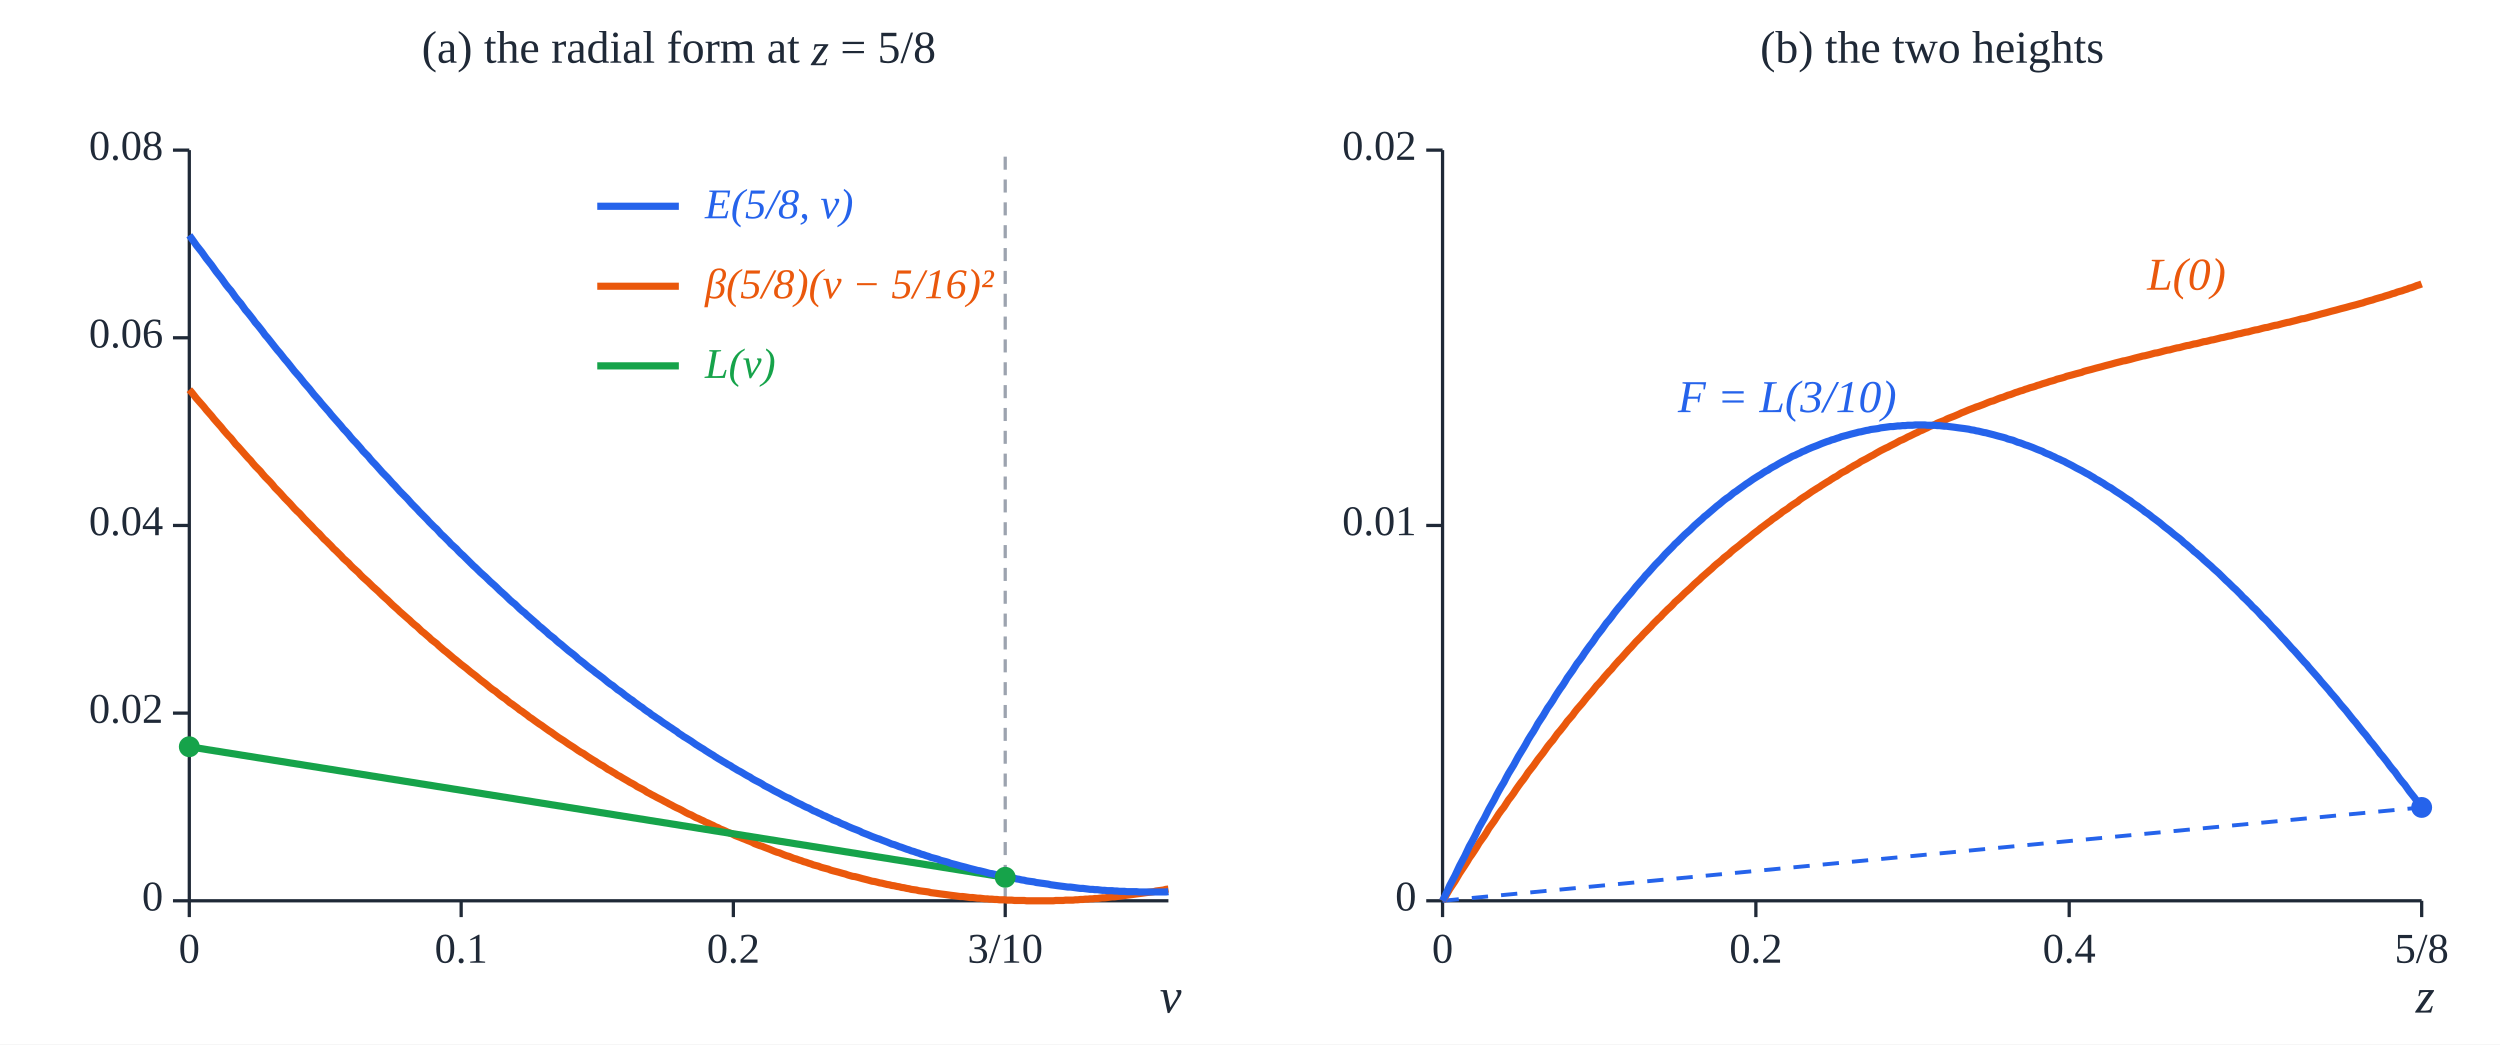
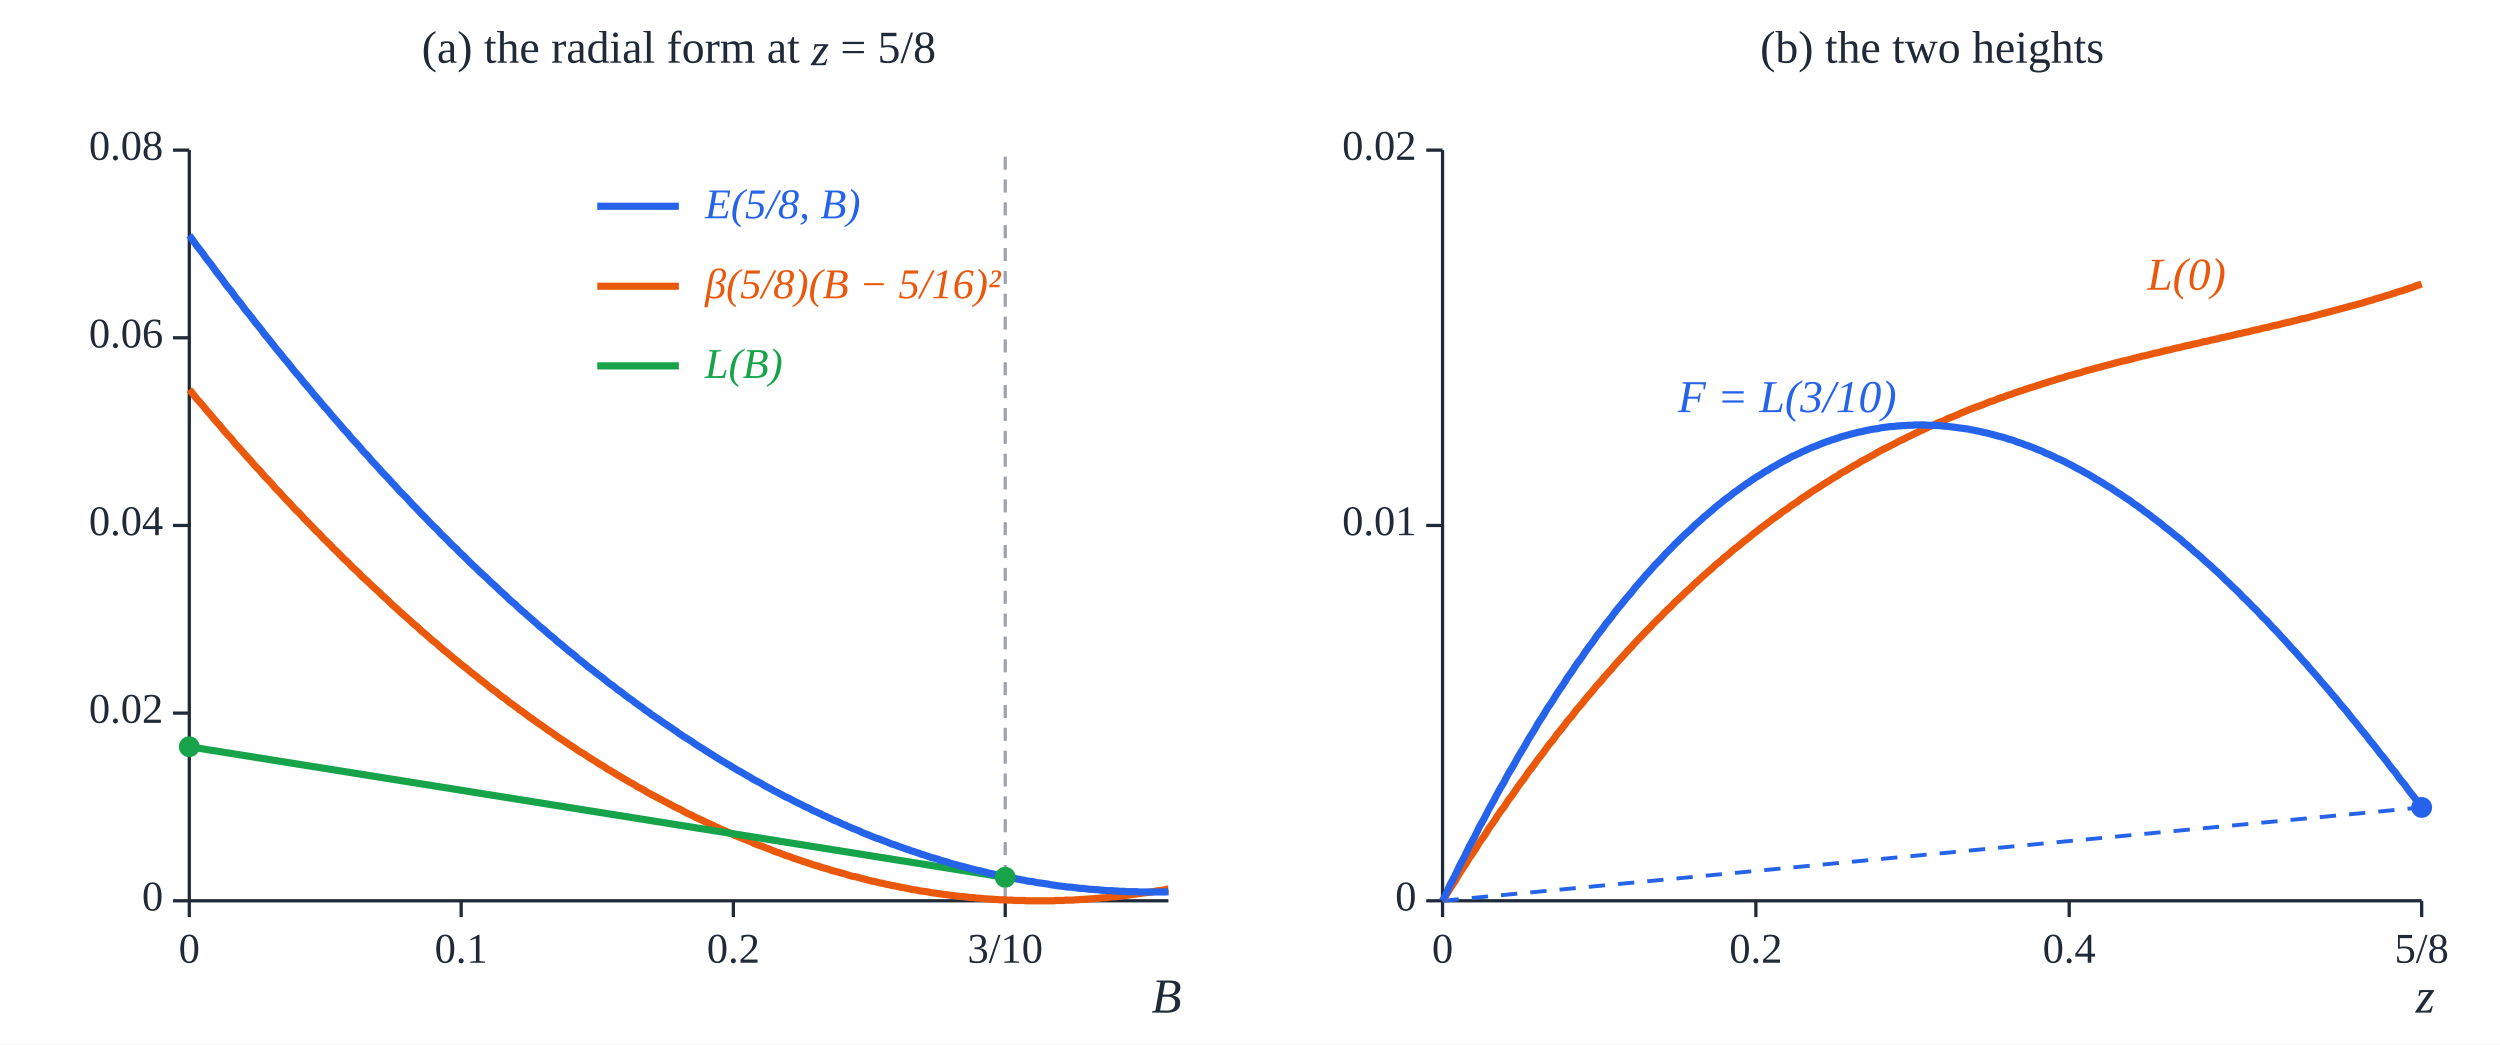
- <svg xmlns="http://www.w3.org/2000/svg" width="766" height="320" viewBox="0 0 766 320" role="img" aria-label="The radial form at z = 5/8 as a square plus an affine function of v that is positive at v = 0 and v = 3/10; the two heights on [0, 5/8], the one at v = 3/10 concave and above its chord">
+ <svg xmlns="http://www.w3.org/2000/svg" width="766" height="320" viewBox="0 0 766 320" role="img" aria-label="The radial form at z = 5/8 as a square plus an affine function of B that is positive at B = 0 and B = 3/10; the two heights on [0, 5/8], the one at B = 3/10 concave and above its chord">
  <defs>
    <marker id="arrow" viewBox="0 0 10 10" refX="9" refY="5" markerUnits="userSpaceOnUse" markerWidth="11" markerHeight="11" orient="auto-start-reverse">
      <path d="M 0 0 L 10 5 L 0 10 z" fill="#1f2937" />
    </marker>
  </defs>
  <rect width="100%" height="100%" fill="#ffffff" />
  <line x1="58.0" y1="276.0" x2="358.0" y2="276.0" stroke="#1f2937" stroke-width="1" />
  <line x1="58.0" y1="276.0" x2="58.0" y2="46.0" stroke="#1f2937" stroke-width="1" />
  <line x1="58.0" y1="276.0" x2="58.0" y2="281.0" stroke="#1f2937" stroke-width="1" />
  <text x="58.0" y="292.0" font-size="13" font-family="Georgia, 'Times New Roman', serif" fill="#1f2937" text-anchor="middle" dominant-baseline="middle">0</text>
  <line x1="141.3" y1="276.0" x2="141.3" y2="281.0" stroke="#1f2937" stroke-width="1" />
  <text x="141.3" y="292.0" font-size="13" font-family="Georgia, 'Times New Roman', serif" fill="#1f2937" text-anchor="middle" dominant-baseline="middle">0.1</text>
  <line x1="224.7" y1="276.0" x2="224.7" y2="281.0" stroke="#1f2937" stroke-width="1" />
  <text x="224.7" y="292.0" font-size="13" font-family="Georgia, 'Times New Roman', serif" fill="#1f2937" text-anchor="middle" dominant-baseline="middle">0.2</text>
  <line x1="308.0" y1="276.0" x2="308.0" y2="281.0" stroke="#1f2937" stroke-width="1" />
  <text x="308.0" y="292.0" font-size="13" font-family="Georgia, 'Times New Roman', serif" fill="#1f2937" text-anchor="middle" dominant-baseline="middle">3/10</text>
  <line x1="58.0" y1="276.0" x2="53.0" y2="276.0" stroke="#1f2937" stroke-width="1" />
  <text x="50.0" y="276.0" font-size="13" font-family="Georgia, 'Times New Roman', serif" fill="#1f2937" text-anchor="end" dominant-baseline="middle">0</text>
  <line x1="58.0" y1="218.5" x2="53.0" y2="218.5" stroke="#1f2937" stroke-width="1" />
  <text x="50.0" y="218.5" font-size="13" font-family="Georgia, 'Times New Roman', serif" fill="#1f2937" text-anchor="end" dominant-baseline="middle">0.02</text>
  <line x1="58.0" y1="161.0" x2="53.0" y2="161.0" stroke="#1f2937" stroke-width="1" />
  <text x="50.0" y="161.0" font-size="13" font-family="Georgia, 'Times New Roman', serif" fill="#1f2937" text-anchor="end" dominant-baseline="middle">0.04</text>
  <line x1="58.0" y1="103.5" x2="53.0" y2="103.5" stroke="#1f2937" stroke-width="1" />
  <text x="50.0" y="103.5" font-size="13" font-family="Georgia, 'Times New Roman', serif" fill="#1f2937" text-anchor="end" dominant-baseline="middle">0.06</text>
  <line x1="58.0" y1="46.0" x2="53.0" y2="46.0" stroke="#1f2937" stroke-width="1" />
  <text x="50.0" y="46.0" font-size="13" font-family="Georgia, 'Times New Roman', serif" fill="#1f2937" text-anchor="end" dominant-baseline="middle">0.08</text>
-   <text x="362.0" y="306.0" font-size="15" font-family="Georgia, 'Times New Roman', serif" fill="#1f2937" text-anchor="end" dominant-baseline="middle" font-style="italic">v</text>
+   <text x="362.0" y="306.0" font-size="15" font-family="Georgia, 'Times New Roman', serif" fill="#1f2937" text-anchor="end" dominant-baseline="middle" font-style="italic">B</text>
  <line x1="308.0" y1="276.0" x2="308.0" y2="46.0" stroke="#9ca3af" stroke-width="1" stroke-dasharray="4 3" />
  <polyline points="58.0,119.4 58.8,120.3 59.5,121.2 60.2,122.1 61.0,123.0 61.8,123.9 62.5,124.7 63.2,125.6 64.0,126.5 64.8,127.4 65.5,128.3 66.2,129.1 67.0,130.0 67.8,130.9 68.5,131.8 69.2,132.6 70.0,133.5 70.8,134.3 71.5,135.2 72.2,136.1 73.0,136.9 73.8,137.8 74.5,138.6 75.2,139.4 76.0,140.3 76.8,141.1 77.5,142.0 78.2,142.8 79.0,143.6 79.8,144.4 80.5,145.3 81.2,146.1 82.0,146.9 82.8,147.7 83.5,148.5 84.2,149.4 85.0,150.2 85.8,151.0 86.5,151.8 87.2,152.6 88.0,153.4 88.8,154.2 89.5,155.0 90.2,155.8 91.0,156.6 91.8,157.3 92.5,158.1 93.2,158.9 94.0,159.7 94.8,160.5 95.5,161.2 96.2,162.0 97.0,162.8 97.8,163.5 98.5,164.3 99.2,165.1 100.0,165.8 100.8,166.6 101.5,167.3 102.2,168.1 103.0,168.8 103.8,169.6 104.5,170.3 105.2,171.1 106.0,171.8 106.8,172.5 107.5,173.3 108.2,174.0 109.0,174.7 109.8,175.4 110.5,176.2 111.2,176.9 112.0,177.6 112.8,178.3 113.5,179.0 114.2,179.7 115.0,180.4 115.8,181.1 116.5,181.8 117.2,182.5 118.0,183.2 118.8,183.9 119.5,184.6 120.2,185.3 121.0,186.0 121.8,186.7 122.5,187.4 123.2,188.0 124.0,188.7 124.8,189.4 125.5,190.0 126.2,190.7 127.0,191.4 127.8,192.0 128.5,192.7 129.2,193.4 130.0,194.0 130.8,194.7 131.5,195.3 132.2,196.0 133.0,196.6 133.8,197.2 134.5,197.9 135.2,198.5 136.0,199.2 136.8,199.8 137.5,200.4 138.2,201.0 139.0,201.7 139.8,202.3 140.5,202.9 141.2,203.5 142.0,204.1 142.8,204.7 143.5,205.3 144.2,205.9 145.0,206.5 145.8,207.1 146.5,207.7 147.2,208.3 148.0,208.9 148.8,209.5 149.5,210.1 150.2,210.7 151.0,211.3 151.8,211.8 152.5,212.4 153.2,213.0 154.0,213.6 154.8,214.1 155.5,214.7 156.2,215.3 157.0,215.8 157.8,216.4 158.5,216.9 159.2,217.5 160.0,218.0 160.8,218.6 161.5,219.1 162.2,219.7 163.0,220.2 163.8,220.8 164.5,221.3 165.2,221.8 166.0,222.3 166.8,222.9 167.5,223.4 168.2,223.9 169.0,224.4 169.8,225.0 170.5,225.5 171.2,226.0 172.0,226.5 172.8,227.0 173.5,227.5 174.2,228.0 175.0,228.5 175.8,229.0 176.5,229.5 177.2,230.0 178.0,230.5 178.8,230.9 179.5,231.4 180.2,231.9 181.0,232.4 181.8,232.9 182.5,233.3 183.2,233.8 184.0,234.3 184.8,234.7 185.5,235.2 186.2,235.7 187.0,236.1 187.8,236.6 188.5,237.0 189.2,237.5 190.0,237.9 190.8,238.4 191.5,238.8 192.2,239.2 193.0,239.7 193.8,240.1 194.5,240.5 195.2,241.0 196.0,241.4 196.8,241.8 197.5,242.2 198.2,242.7 199.0,243.1 199.7,243.5 200.5,243.9 201.2,244.3 202.0,244.7 202.8,245.1 203.5,245.5 204.3,245.9 205.0,246.3 205.8,246.7 206.5,247.1 207.3,247.5 208.0,247.8 208.8,248.2 209.5,248.6 210.2,249.0 211.0,249.4 211.8,249.7 212.5,250.1 213.2,250.5 214.0,250.8 214.8,251.2 215.5,251.5 216.2,251.9 217.0,252.2 217.8,252.6 218.5,252.9 219.2,253.3 220.0,253.6 220.7,254.0 221.5,254.3 222.2,254.6 223.0,255.0 223.8,255.3 224.5,255.6 225.2,256.0 226.0,256.3 226.8,256.6 227.5,256.9 228.3,257.2 229.0,257.5 229.8,257.8 230.5,258.1 231.2,258.5 232.0,258.8 232.8,259.1 233.5,259.3 234.2,259.6 235.0,259.9 235.8,260.2 236.5,260.5 237.2,260.8 238.0,261.1 238.8,261.3 239.5,261.6 240.2,261.9 241.0,262.2 241.8,262.4 242.5,262.7 243.2,263.0 244.0,263.2 244.8,263.5 245.5,263.7 246.2,264.0 247.0,264.2 247.8,264.5 248.5,264.7 249.2,265.0 250.0,265.2 250.8,265.4 251.5,265.7 252.2,265.9 253.0,266.1 253.8,266.3 254.5,266.6 255.2,266.8 256.0,267.0 256.8,267.2 257.5,267.4 258.2,267.6 259.0,267.8 259.8,268.1 260.5,268.3 261.2,268.5 262.0,268.6 262.8,268.8 263.5,269.0 264.2,269.2 265.0,269.4 265.8,269.6 266.5,269.8 267.2,270.0 268.0,270.1 268.8,270.3 269.5,270.5 270.2,270.6 271.0,270.8 271.8,271.0 272.5,271.1 273.2,271.3 274.0,271.4 274.8,271.6 275.5,271.7 276.2,271.9 277.0,272.0 277.8,272.2 278.5,272.3 279.2,272.5 280.0,272.6 280.8,272.7 281.5,272.9 282.2,273.0 283.0,273.1 283.8,273.2 284.5,273.3 285.2,273.5 286.0,273.6 286.8,273.7 287.5,273.8 288.2,273.9 289.0,274.0 289.8,274.1 290.5,274.2 291.2,274.3 292.0,274.4 292.8,274.5 293.5,274.6 294.2,274.7 295.0,274.7 295.8,274.8 296.5,274.9 297.2,275.0 298.0,275.0 298.8,275.1 299.5,275.2 300.2,275.2 301.0,275.3 301.8,275.4 302.5,275.4 303.2,275.5 304.0,275.5 304.8,275.6 305.5,275.6 306.2,275.7 307.0,275.7 307.8,275.7 308.5,275.8 309.2,275.8 310.0,275.8 310.8,275.9 311.5,275.9 312.2,275.9 313.0,275.9 313.8,275.9 314.5,276.0 315.2,276.0 316.0,276.0 316.8,276.0 317.5,276.0 318.3,276.0 319.0,276.0 319.8,276.0 320.5,276.0 321.2,276.0 322.0,276.0 322.8,276.0 323.5,275.9 324.2,275.9 325.0,275.9 325.8,275.9 326.5,275.8 327.2,275.8 328.0,275.8 328.8,275.8 329.5,275.7 330.2,275.7 331.0,275.6 331.8,275.6 332.5,275.5 333.3,275.5 334.0,275.4 334.8,275.4 335.5,275.3 336.3,275.3 337.0,275.2 337.8,275.1 338.5,275.1 339.3,275.0 340.0,274.9 340.8,274.8 341.5,274.8 342.2,274.7 343.0,274.6 343.8,274.5 344.5,274.4 345.2,274.3 346.0,274.2 346.8,274.1 347.5,274.0 348.2,273.9 349.0,273.8 349.8,273.7 350.5,273.6 351.2,273.5 352.0,273.4 352.8,273.3 353.5,273.2 354.2,273.0 355.0,272.9 355.8,272.8 356.5,272.7 357.2,272.5 358.0,272.4" fill="none" stroke="#ea580c" stroke-width="2.2" stroke-linejoin="round" />
  <polyline points="58.0,228.8 58.6,228.9 59.2,229.0 59.9,229.1 60.5,229.2 61.1,229.3 61.8,229.4 62.4,229.5 63.0,229.6 63.6,229.7 64.2,229.8 64.9,229.9 65.5,230.0 66.1,230.1 66.8,230.2 67.4,230.3 68.0,230.4 68.6,230.5 69.2,230.6 69.9,230.7 70.5,230.8 71.1,230.9 71.8,231.0 72.4,231.1 73.0,231.2 73.6,231.3 74.2,231.4 74.9,231.5 75.5,231.6 76.1,231.7 76.8,231.8 77.4,231.9 78.0,232.0 78.6,232.1 79.2,232.2 79.9,232.3 80.5,232.4 81.1,232.5 81.8,232.6 82.4,232.7 83.0,232.8 83.6,232.9 84.2,233.0 84.9,233.1 85.5,233.2 86.1,233.3 86.8,233.4 87.4,233.5 88.0,233.6 88.6,233.7 89.2,233.8 89.9,233.9 90.5,234.0 91.1,234.1 91.8,234.2 92.4,234.3 93.0,234.4 93.6,234.5 94.2,234.6 94.9,234.7 95.5,234.8 96.1,234.9 96.8,235.0 97.4,235.1 98.0,235.2 98.6,235.3 99.2,235.4 99.9,235.5 100.5,235.6 101.1,235.7 101.8,235.8 102.4,235.9 103.0,236.0 103.6,236.1 104.2,236.2 104.9,236.3 105.5,236.4 106.1,236.5 106.8,236.6 107.4,236.7 108.0,236.8 108.6,236.9 109.2,237.0 109.9,237.1 110.5,237.2 111.1,237.3 111.8,237.4 112.4,237.5 113.0,237.6 113.6,237.7 114.2,237.8 114.9,237.9 115.5,238.0 116.1,238.1 116.8,238.2 117.4,238.3 118.0,238.4 118.6,238.5 119.2,238.6 119.9,238.7 120.5,238.8 121.1,238.9 121.8,239.0 122.4,239.1 123.0,239.2 123.6,239.3 124.2,239.4 124.9,239.5 125.5,239.6 126.1,239.7 126.8,239.8 127.4,239.9 128.0,240.0 128.6,240.1 129.2,240.2 129.9,240.3 130.5,240.4 131.1,240.5 131.8,240.6 132.4,240.7 133.0,240.8 133.6,240.9 134.2,241.0 134.9,241.1 135.5,241.2 136.1,241.3 136.8,241.4 137.4,241.5 138.0,241.6 138.6,241.7 139.2,241.8 139.9,241.9 140.5,242.0 141.1,242.1 141.8,242.2 142.4,242.3 143.0,242.4 143.6,242.5 144.2,242.6 144.9,242.7 145.5,242.8 146.1,242.9 146.8,243.0 147.4,243.1 148.0,243.2 148.6,243.3 149.2,243.4 149.9,243.5 150.5,243.6 151.1,243.7 151.8,243.8 152.4,243.9 153.0,244.0 153.6,244.1 154.2,244.2 154.9,244.3 155.5,244.4 156.1,244.5 156.8,244.6 157.4,244.7 158.0,244.8 158.6,244.9 159.2,245.0 159.9,245.1 160.5,245.2 161.1,245.3 161.8,245.4 162.4,245.5 163.0,245.6 163.6,245.7 164.2,245.8 164.9,245.9 165.5,246.0 166.1,246.1 166.8,246.2 167.4,246.3 168.0,246.4 168.6,246.5 169.2,246.6 169.9,246.7 170.5,246.8 171.1,246.9 171.8,247.0 172.4,247.1 173.0,247.2 173.6,247.3 174.2,247.4 174.9,247.5 175.5,247.6 176.1,247.7 176.8,247.8 177.4,247.9 178.0,248.0 178.6,248.1 179.2,248.2 179.9,248.3 180.5,248.4 181.1,248.5 181.8,248.6 182.4,248.7 183.0,248.8 183.6,248.9 184.2,249.0 184.9,249.1 185.5,249.2 186.1,249.3 186.8,249.4 187.4,249.5 188.0,249.6 188.6,249.7 189.2,249.8 189.9,249.9 190.5,250.0 191.1,250.1 191.8,250.2 192.4,250.3 193.0,250.4 193.6,250.5 194.2,250.6 194.9,250.7 195.5,250.8 196.1,250.9 196.8,251.0 197.4,251.1 198.0,251.2 198.6,251.3 199.2,251.4 199.9,251.5 200.5,251.6 201.1,251.7 201.8,251.8 202.4,251.9 203.0,252.0 203.6,252.1 204.3,252.2 204.9,252.3 205.5,252.4 206.1,252.5 206.8,252.6 207.4,252.7 208.0,252.8 208.6,252.9 209.2,253.0 209.9,253.1 210.5,253.2 211.1,253.3 211.8,253.4 212.4,253.5 213.0,253.6 213.6,253.7 214.2,253.8 214.9,253.9 215.5,254.0 216.1,254.1 216.8,254.2 217.4,254.3 218.0,254.4 218.6,254.5 219.2,254.6 219.9,254.7 220.5,254.8 221.1,254.9 221.8,255.0 222.4,255.1 223.0,255.2 223.6,255.3 224.2,255.4 224.9,255.5 225.5,255.6 226.1,255.7 226.8,255.8 227.4,255.9 228.0,256.0 228.6,256.1 229.3,256.2 229.9,256.3 230.5,256.4 231.1,256.5 231.8,256.6 232.4,256.7 233.0,256.8 233.6,256.9 234.2,257.0 234.9,257.1 235.5,257.2 236.1,257.3 236.8,257.4 237.4,257.5 238.0,257.6 238.6,257.7 239.2,257.8 239.9,257.9 240.5,258.0 241.1,258.1 241.8,258.2 242.4,258.3 243.0,258.4 243.6,258.5 244.2,258.6 244.9,258.7 245.5,258.8 246.1,258.9 246.8,259.0 247.4,259.1 248.0,259.2 248.6,259.3 249.2,259.4 249.9,259.5 250.5,259.6 251.1,259.7 251.8,259.8 252.4,259.9 253.0,260.0 253.6,260.1 254.3,260.2 254.9,260.3 255.5,260.4 256.1,260.5 256.8,260.6 257.4,260.7 258.0,260.8 258.6,260.9 259.2,261.0 259.9,261.1 260.5,261.2 261.1,261.3 261.8,261.4 262.4,261.5 263.0,261.6 263.6,261.7 264.2,261.8 264.9,261.9 265.5,262.0 266.1,262.1 266.8,262.2 267.4,262.3 268.0,262.4 268.6,262.5 269.2,262.6 269.9,262.7 270.5,262.8 271.1,262.9 271.8,263.0 272.4,263.1 273.0,263.2 273.6,263.3 274.2,263.4 274.9,263.5 275.5,263.6 276.1,263.7 276.8,263.8 277.4,263.9 278.0,264.0 278.6,264.1 279.2,264.2 279.9,264.3 280.5,264.4 281.1,264.5 281.8,264.6 282.4,264.7 283.0,264.8 283.6,264.9 284.2,265.0 284.9,265.1 285.5,265.2 286.1,265.3 286.8,265.4 287.4,265.5 288.0,265.6 288.6,265.7 289.2,265.8 289.9,265.9 290.5,266.0 291.1,266.1 291.8,266.2 292.4,266.3 293.0,266.4 293.6,266.5 294.2,266.6 294.9,266.7 295.5,266.8 296.1,266.9 296.8,267.0 297.4,267.1 298.0,267.2 298.6,267.3 299.2,267.4 299.9,267.5 300.5,267.6 301.1,267.7 301.8,267.8 302.4,267.9 303.0,268.0 303.6,268.1 304.2,268.2 304.9,268.3 305.5,268.4 306.1,268.5 306.8,268.6 307.4,268.7 308.0,268.8" fill="none" stroke="#16a34a" stroke-width="2.2" stroke-linejoin="round" />
  <polyline points="58.0,72.1 58.8,73.2 59.5,74.2 60.2,75.2 61.0,76.2 61.8,77.2 62.5,78.2 63.2,79.2 64.0,80.2 64.8,81.2 65.5,82.2 66.2,83.2 67.0,84.2 67.8,85.2 68.5,86.2 69.2,87.2 70.0,88.2 70.8,89.1 71.5,90.1 72.2,91.1 73.0,92.1 73.8,93.0 74.5,94.0 75.2,95.0 76.0,95.9 76.8,96.9 77.5,97.8 78.2,98.8 79.0,99.7 79.8,100.7 80.5,101.6 81.2,102.6 82.0,103.5 82.8,104.5 83.5,105.4 84.2,106.3 85.0,107.3 85.8,108.2 86.5,109.1 87.2,110.0 88.0,110.9 88.8,111.9 89.5,112.8 90.2,113.7 91.0,114.6 91.8,115.5 92.5,116.4 93.2,117.3 94.0,118.2 94.8,119.1 95.5,120.0 96.2,120.9 97.0,121.8 97.8,122.7 98.5,123.6 99.2,124.4 100.0,125.3 100.8,126.2 101.5,127.1 102.2,127.9 103.0,128.8 103.8,129.7 104.5,130.5 105.2,131.4 106.0,132.2 106.8,133.1 107.5,134.0 108.2,134.8 109.0,135.6 109.8,136.5 110.5,137.3 111.2,138.2 112.0,139.0 112.8,139.8 113.5,140.7 114.2,141.5 115.0,142.3 115.8,143.2 116.5,144.0 117.2,144.8 118.0,145.6 118.8,146.4 119.5,147.2 120.2,148.0 121.0,148.8 121.8,149.7 122.5,150.5 123.2,151.2 124.0,152.0 124.8,152.8 125.5,153.6 126.2,154.4 127.0,155.2 127.8,156.0 128.5,156.8 129.2,157.5 130.0,158.3 130.8,159.1 131.5,159.9 132.2,160.6 133.0,161.4 133.8,162.1 134.5,162.9 135.2,163.7 136.0,164.4 136.8,165.2 137.5,165.9 138.2,166.7 139.0,167.4 139.8,168.1 140.5,168.9 141.2,169.6 142.0,170.3 142.8,171.1 143.5,171.8 144.2,172.5 145.0,173.3 145.8,174.0 146.5,174.7 147.2,175.4 148.0,176.1 148.8,176.8 149.5,177.5 150.2,178.2 151.0,178.9 151.8,179.6 152.5,180.3 153.2,181.0 154.0,181.7 154.8,182.4 155.5,183.1 156.2,183.8 157.0,184.5 157.8,185.1 158.5,185.8 159.2,186.5 160.0,187.2 160.8,187.8 161.5,188.5 162.2,189.1 163.0,189.8 163.8,190.5 164.5,191.1 165.2,191.8 166.0,192.4 166.8,193.1 167.5,193.7 168.2,194.4 169.0,195.0 169.8,195.6 170.5,196.3 171.2,196.9 172.0,197.5 172.8,198.2 173.5,198.8 174.2,199.4 175.0,200.0 175.8,200.6 176.5,201.2 177.2,201.9 178.0,202.5 178.8,203.1 179.5,203.7 180.2,204.3 181.0,204.9 181.8,205.5 182.5,206.1 183.2,206.6 184.0,207.2 184.8,207.8 185.5,208.4 186.2,209.0 187.0,209.6 187.8,210.1 188.5,210.7 189.2,211.3 190.0,211.8 190.8,212.4 191.5,213.0 192.2,213.5 193.0,214.1 193.8,214.6 194.5,215.2 195.2,215.7 196.0,216.3 196.8,216.8 197.5,217.4 198.2,217.9 199.0,218.4 199.7,219.0 200.5,219.5 201.2,220.0 202.0,220.5 202.8,221.1 203.5,221.6 204.3,222.1 205.0,222.6 205.8,223.1 206.5,223.6 207.3,224.1 208.0,224.7 208.8,225.2 209.5,225.7 210.2,226.1 211.0,226.6 211.8,227.1 212.5,227.6 213.2,228.1 214.0,228.6 214.8,229.1 215.5,229.5 216.2,230.0 217.0,230.5 217.8,231.0 218.5,231.4 219.2,231.9 220.0,232.4 220.7,232.8 221.5,233.3 222.2,233.7 223.0,234.2 223.8,234.6 224.5,235.1 225.2,235.5 226.0,236.0 226.8,236.4 227.5,236.8 228.3,237.3 229.0,237.7 229.8,238.1 230.5,238.6 231.2,239.0 232.0,239.4 232.8,239.8 233.5,240.2 234.2,240.7 235.0,241.1 235.8,241.5 236.5,241.9 237.2,242.3 238.0,242.7 238.8,243.1 239.5,243.5 240.2,243.9 241.0,244.3 241.8,244.6 242.5,245.0 243.2,245.4 244.0,245.8 244.8,246.2 245.5,246.5 246.2,246.9 247.0,247.3 247.8,247.6 248.5,248.0 249.2,248.4 250.0,248.7 250.8,249.1 251.5,249.4 252.2,249.8 253.0,250.1 253.8,250.5 254.5,250.8 255.2,251.2 256.0,251.5 256.8,251.8 257.5,252.2 258.2,252.5 259.0,252.8 259.8,253.2 260.5,253.5 261.2,253.8 262.0,254.1 262.8,254.4 263.5,254.7 264.2,255.1 265.0,255.4 265.8,255.7 266.5,256.0 267.2,256.3 268.0,256.6 268.8,256.9 269.5,257.1 270.2,257.4 271.0,257.7 271.8,258.0 272.5,258.3 273.2,258.6 274.0,258.8 274.8,259.1 275.5,259.4 276.2,259.6 277.0,259.9 277.8,260.2 278.5,260.4 279.2,260.7 280.0,260.9 280.8,261.2 281.5,261.4 282.2,261.7 283.0,261.9 283.8,262.2 284.5,262.4 285.2,262.7 286.0,262.9 286.8,263.1 287.5,263.3 288.2,263.6 289.0,263.8 289.8,264.0 290.5,264.2 291.2,264.5 292.0,264.7 292.8,264.9 293.5,265.1 294.2,265.3 295.0,265.5 295.8,265.7 296.5,265.9 297.2,266.1 298.0,266.3 298.8,266.5 299.5,266.7 300.2,266.8 301.0,267.0 301.8,267.2 302.5,267.4 303.2,267.6 304.0,267.7 304.8,267.9 305.5,268.1 306.2,268.2 307.0,268.4 307.8,268.5 308.5,268.7 309.2,268.9 310.0,269.0 310.8,269.1 311.5,269.3 312.2,269.4 313.0,269.6 313.8,269.7 314.5,269.9 315.2,270.0 316.0,270.1 316.8,270.2 317.5,270.4 318.3,270.5 319.0,270.6 319.8,270.7 320.5,270.8 321.2,270.9 322.0,271.1 322.8,271.2 323.5,271.3 324.2,271.4 325.0,271.5 325.8,271.6 326.5,271.7 327.2,271.8 328.0,271.8 328.8,271.9 329.5,272.0 330.2,272.1 331.0,272.2 331.8,272.2 332.5,272.3 333.3,272.4 334.0,272.5 334.8,272.5 335.5,272.6 336.3,272.6 337.0,272.7 337.8,272.8 338.5,272.8 339.3,272.9 340.0,272.9 340.8,272.9 341.5,273.0 342.2,273.0 343.0,273.1 343.8,273.1 344.5,273.1 345.2,273.2 346.0,273.2 346.8,273.2 347.5,273.2 348.2,273.2 349.0,273.3 349.8,273.3 350.5,273.3 351.2,273.3 352.0,273.3 352.8,273.3 353.5,273.3 354.2,273.3 355.0,273.3 355.8,273.3 356.5,273.3 357.2,273.3 358.0,273.2" fill="none" stroke="#2563eb" stroke-width="2.2" stroke-linejoin="round" />
  <circle cx="58.0" cy="228.8" r="3.2" fill="#16a34a" />
  <circle cx="308.0" cy="268.8" r="3.2" fill="#16a34a" />
  <polyline points="183.0,63.2 208.0,63.2" fill="none" stroke="#2563eb" stroke-width="2.2" stroke-linejoin="round" />
-   <text x="216.0" y="63.2" font-size="13" font-family="Georgia, 'Times New Roman', serif" fill="#2563eb" text-anchor="start" dominant-baseline="middle" font-style="italic">E(5/8, v)</text>
+   <text x="216.0" y="63.2" font-size="13" font-family="Georgia, 'Times New Roman', serif" fill="#2563eb" text-anchor="start" dominant-baseline="middle" font-style="italic">E(5/8, B)</text>
  <polyline points="183.0,87.7 208.0,87.7" fill="none" stroke="#ea580c" stroke-width="2.2" stroke-linejoin="round" />
-   <text x="216.0" y="87.7" font-size="13" font-family="Georgia, 'Times New Roman', serif" fill="#ea580c" text-anchor="start" dominant-baseline="middle" font-style="italic">β(5/8)(v − 5/16)²</text>
+   <text x="216.0" y="87.7" font-size="13" font-family="Georgia, 'Times New Roman', serif" fill="#ea580c" text-anchor="start" dominant-baseline="middle" font-style="italic">β(5/8)(B − 5/16)²</text>
  <polyline points="183.0,112.1 208.0,112.1" fill="none" stroke="#16a34a" stroke-width="2.2" stroke-linejoin="round" />
-   <text x="216.0" y="112.1" font-size="13" font-family="Georgia, 'Times New Roman', serif" fill="#16a34a" text-anchor="start" dominant-baseline="middle" font-style="italic">L(v)</text>
+   <text x="216.0" y="112.1" font-size="13" font-family="Georgia, 'Times New Roman', serif" fill="#16a34a" text-anchor="start" dominant-baseline="middle" font-style="italic">L(B)</text>
  <text x="208.0" y="16.0" font-size="14" font-family="Georgia, 'Times New Roman', serif" fill="#1f2937" text-anchor="middle" dominant-baseline="middle">(a) the radial form at <tspan font-style="italic">z</tspan> = 5/8</text>
  <line x1="442.0" y1="276.0" x2="742.0" y2="276.0" stroke="#1f2937" stroke-width="1" />
  <line x1="442.0" y1="276.0" x2="442.0" y2="46.0" stroke="#1f2937" stroke-width="1" />
  <line x1="442.0" y1="276.0" x2="442.0" y2="281.0" stroke="#1f2937" stroke-width="1" />
  <text x="442.0" y="292.0" font-size="13" font-family="Georgia, 'Times New Roman', serif" fill="#1f2937" text-anchor="middle" dominant-baseline="middle">0</text>
  <line x1="538.0" y1="276.0" x2="538.0" y2="281.0" stroke="#1f2937" stroke-width="1" />
  <text x="538.0" y="292.0" font-size="13" font-family="Georgia, 'Times New Roman', serif" fill="#1f2937" text-anchor="middle" dominant-baseline="middle">0.2</text>
  <line x1="634.0" y1="276.0" x2="634.0" y2="281.0" stroke="#1f2937" stroke-width="1" />
  <text x="634.0" y="292.0" font-size="13" font-family="Georgia, 'Times New Roman', serif" fill="#1f2937" text-anchor="middle" dominant-baseline="middle">0.4</text>
  <line x1="742.0" y1="276.0" x2="742.0" y2="281.0" stroke="#1f2937" stroke-width="1" />
  <text x="742.0" y="292.0" font-size="13" font-family="Georgia, 'Times New Roman', serif" fill="#1f2937" text-anchor="middle" dominant-baseline="middle">5/8</text>
  <line x1="442.0" y1="276.0" x2="437.0" y2="276.0" stroke="#1f2937" stroke-width="1" />
  <text x="434.0" y="276.0" font-size="13" font-family="Georgia, 'Times New Roman', serif" fill="#1f2937" text-anchor="end" dominant-baseline="middle">0</text>
  <line x1="442.0" y1="161.0" x2="437.0" y2="161.0" stroke="#1f2937" stroke-width="1" />
  <text x="434.0" y="161.0" font-size="13" font-family="Georgia, 'Times New Roman', serif" fill="#1f2937" text-anchor="end" dominant-baseline="middle">0.01</text>
  <line x1="442.0" y1="46.0" x2="437.0" y2="46.0" stroke="#1f2937" stroke-width="1" />
  <text x="434.0" y="46.0" font-size="13" font-family="Georgia, 'Times New Roman', serif" fill="#1f2937" text-anchor="end" dominant-baseline="middle">0.02</text>
  <text x="746.0" y="306.0" font-size="15" font-family="Georgia, 'Times New Roman', serif" fill="#1f2937" text-anchor="end" dominant-baseline="middle" font-style="italic">z</text>
  <polyline points="442.0,276.0 742.0,247.4" fill="none" stroke="#2563eb" stroke-width="1.2" stroke-linejoin="round" stroke-dasharray="5 4" />
  <polyline points="442.0,276.0 442.8,274.8 443.5,273.6 444.2,272.4 445.0,271.2 445.8,270.0 446.5,268.8 447.2,267.6 448.0,266.4 448.8,265.2 449.5,264.1 450.2,262.9 451.0,261.8 451.8,260.6 452.5,259.5 453.2,258.3 454.0,257.2 454.8,256.1 455.5,255.0 456.2,253.8 457.0,252.7 457.8,251.6 458.5,250.5 459.2,249.4 460.0,248.3 460.8,247.3 461.5,246.2 462.2,245.1 463.0,244.1 463.8,243.0 464.5,241.9 465.2,240.9 466.0,239.8 466.8,238.8 467.5,237.8 468.2,236.7 469.0,235.7 469.8,234.7 470.5,233.7 471.2,232.7 472.0,231.7 472.8,230.7 473.5,229.7 474.2,228.7 475.0,227.7 475.8,226.8 476.5,225.8 477.2,224.8 478.0,223.9 478.8,222.9 479.5,222.0 480.2,221.0 481.0,220.1 481.8,219.2 482.5,218.2 483.2,217.3 484.0,216.4 484.8,215.5 485.5,214.6 486.2,213.7 487.0,212.8 487.8,211.9 488.5,211.0 489.2,210.1 490.0,209.3 490.8,208.4 491.5,207.5 492.2,206.7 493.0,205.8 493.8,205.0 494.5,204.1 495.2,203.3 496.0,202.4 496.8,201.6 497.5,200.8 498.2,200.0 499.0,199.1 499.8,198.3 500.5,197.5 501.2,196.7 502.0,195.9 502.8,195.1 503.5,194.3 504.2,193.6 505.0,192.8 505.8,192.0 506.5,191.2 507.2,190.5 508.0,189.7 508.8,189.0 509.5,188.2 510.2,187.5 511.0,186.7 511.8,186.0 512.5,185.3 513.2,184.5 514.0,183.8 514.8,183.1 515.5,182.4 516.2,181.7 517.0,181.0 517.8,180.3 518.5,179.6 519.2,178.9 520.0,178.2 520.8,177.5 521.5,176.8 522.2,176.2 523.0,175.5 523.8,174.8 524.5,174.2 525.2,173.5 526.0,172.8 526.8,172.2 527.5,171.6 528.2,170.9 529.0,170.3 529.8,169.7 530.5,169.0 531.2,168.4 532.0,167.8 532.8,167.2 533.5,166.6 534.2,166.0 535.0,165.4 535.8,164.8 536.5,164.2 537.2,163.6 538.0,163.0 538.8,162.4 539.5,161.8 540.2,161.3 541.0,160.7 541.8,160.1 542.5,159.6 543.2,159.0 544.0,158.5 544.8,157.9 545.5,157.4 546.2,156.8 547.0,156.3 547.8,155.8 548.5,155.2 549.2,154.7 550.0,154.2 550.8,153.7 551.5,153.1 552.2,152.6 553.0,152.1 553.8,151.6 554.5,151.1 555.2,150.6 556.0,150.1 556.8,149.6 557.5,149.2 558.2,148.7 559.0,148.2 559.8,147.7 560.5,147.3 561.2,146.8 562.0,146.3 562.8,145.9 563.5,145.4 564.2,144.9 565.0,144.5 565.8,144.1 566.5,143.6 567.2,143.2 568.0,142.7 568.8,142.3 569.5,141.9 570.2,141.4 571.0,141.0 571.8,140.6 572.5,140.2 573.2,139.8 574.0,139.4 574.8,138.9 575.5,138.5 576.2,138.1 577.0,137.7 577.8,137.3 578.5,137.0 579.2,136.6 580.0,136.2 580.8,135.8 581.5,135.4 582.2,135.0 583.0,134.7 583.8,134.3 584.5,133.9 585.2,133.6 586.0,133.2 586.8,132.8 587.5,132.5 588.2,132.1 589.0,131.8 589.8,131.4 590.5,131.1 591.2,130.7 592.0,130.4 592.8,130.1 593.5,129.7 594.2,129.4 595.0,129.1 595.8,128.8 596.5,128.4 597.2,128.1 598.0,127.8 598.8,127.5 599.5,127.2 600.2,126.9 601.0,126.5 601.8,126.2 602.5,125.9 603.2,125.6 604.0,125.3 604.8,125.0 605.5,124.7 606.2,124.5 607.0,124.2 607.8,123.9 608.5,123.6 609.2,123.3 610.0,123.0 610.8,122.8 611.5,122.5 612.2,122.2 613.0,121.9 613.8,121.7 614.5,121.4 615.2,121.1 616.0,120.9 616.8,120.6 617.5,120.3 618.2,120.1 619.0,119.8 619.8,119.6 620.5,119.3 621.2,119.1 622.0,118.8 622.8,118.6 623.5,118.4 624.2,118.1 625.0,117.9 625.8,117.6 626.5,117.4 627.2,117.2 628.0,116.9 628.8,116.7 629.5,116.5 630.2,116.2 631.0,116.0 631.8,115.8 632.5,115.6 633.2,115.3 634.0,115.1 634.8,114.9 635.5,114.7 636.2,114.5 637.0,114.3 637.8,114.1 638.5,113.8 639.2,113.6 640.0,113.4 640.8,113.2 641.5,113.0 642.2,112.8 643.0,112.6 643.8,112.4 644.5,112.2 645.2,112.0 646.0,111.8 646.8,111.6 647.5,111.4 648.2,111.2 649.0,111.0 649.8,110.8 650.5,110.6 651.2,110.5 652.0,110.3 652.8,110.1 653.5,109.9 654.2,109.7 655.0,109.5 655.8,109.3 656.5,109.1 657.2,109.0 658.0,108.8 658.8,108.6 659.5,108.4 660.2,108.2 661.0,108.1 661.8,107.9 662.5,107.7 663.2,107.5 664.0,107.3 664.8,107.2 665.5,107.0 666.2,106.8 667.0,106.6 667.8,106.5 668.5,106.3 669.2,106.1 670.0,105.9 670.8,105.8 671.5,105.6 672.2,105.4 673.0,105.3 673.8,105.1 674.5,104.9 675.2,104.7 676.0,104.6 676.8,104.4 677.5,104.2 678.2,104.1 679.0,103.9 679.8,103.7 680.5,103.5 681.2,103.4 682.0,103.2 682.8,103.0 683.5,102.9 684.2,102.7 685.0,102.5 685.8,102.3 686.5,102.2 687.2,102.0 688.0,101.8 688.8,101.7 689.5,101.5 690.2,101.3 691.0,101.1 691.8,101.0 692.5,100.8 693.2,100.6 694.0,100.4 694.8,100.3 695.5,100.1 696.2,99.9 697.0,99.7 697.8,99.6 698.5,99.4 699.2,99.2 700.0,99.0 700.8,98.8 701.5,98.7 702.2,98.5 703.0,98.3 703.8,98.1 704.5,97.9 705.2,97.7 706.0,97.6 706.8,97.4 707.5,97.2 708.2,97.0 709.0,96.8 709.8,96.6 710.5,96.4 711.2,96.2 712.0,96.0 712.8,95.8 713.5,95.6 714.2,95.4 715.0,95.2 715.8,95.0 716.5,94.8 717.2,94.6 718.0,94.4 718.8,94.2 719.5,94.0 720.2,93.8 721.0,93.6 721.8,93.4 722.5,93.2 723.2,93.0 724.0,92.8 724.8,92.5 725.5,92.3 726.2,92.1 727.0,91.9 727.8,91.6 728.5,91.4 729.2,91.2 730.0,91.0 730.8,90.7 731.5,90.5 732.2,90.3 733.0,90.0 733.8,89.8 734.5,89.5 735.2,89.3 736.0,89.1 736.8,88.8 737.5,88.6 738.2,88.3 739.0,88.1 739.8,87.8 740.5,87.5 741.2,87.3 742.0,87.0" fill="none" stroke="#ea580c" stroke-width="2.2" stroke-linejoin="round" />
  <polyline points="442.0,276.0 442.8,274.4 443.5,272.9 444.2,271.3 445.0,269.8 445.8,268.3 446.5,266.8 447.2,265.3 448.0,263.8 448.8,262.3 449.5,260.8 450.2,259.3 451.0,257.9 451.8,256.4 452.5,255.0 453.2,253.5 454.0,252.1 454.8,250.7 455.5,249.3 456.2,247.9 457.0,246.5 457.8,245.1 458.5,243.7 459.2,242.4 460.0,241.0 460.8,239.7 461.5,238.3 462.2,237.0 463.0,235.7 463.8,234.4 464.5,233.1 465.2,231.8 466.0,230.5 466.8,229.2 467.5,228.0 468.2,226.7 469.0,225.4 469.8,224.2 470.5,223.0 471.2,221.7 472.0,220.5 472.8,219.3 473.5,218.1 474.2,216.9 475.0,215.8 475.8,214.6 476.5,213.4 477.2,212.3 478.0,211.1 478.8,210.0 479.5,208.9 480.2,207.7 481.0,206.6 481.8,205.5 482.5,204.4 483.2,203.3 484.0,202.3 484.8,201.2 485.5,200.1 486.2,199.1 487.0,198.0 487.8,197.0 488.5,196.0 489.2,194.9 490.0,193.9 490.8,192.9 491.5,191.9 492.2,190.9 493.0,190.0 493.8,189.0 494.5,188.0 495.2,187.1 496.0,186.1 496.8,185.2 497.5,184.3 498.2,183.4 499.0,182.5 499.8,181.6 500.5,180.7 501.2,179.8 502.0,178.9 502.8,178.0 503.5,177.2 504.2,176.3 505.0,175.5 505.8,174.6 506.5,173.8 507.2,173.0 508.0,172.2 508.8,171.4 509.5,170.6 510.2,169.8 511.0,169.0 511.8,168.2 512.5,167.5 513.2,166.7 514.0,166.0 514.8,165.2 515.5,164.5 516.2,163.8 517.0,163.1 517.8,162.4 518.5,161.7 519.2,161.0 520.0,160.3 520.8,159.6 521.5,159.0 522.2,158.3 523.0,157.7 523.8,157.0 524.5,156.4 525.2,155.8 526.0,155.1 526.8,154.5 527.5,153.9 528.2,153.3 529.0,152.7 529.8,152.2 530.5,151.6 531.2,151.0 532.0,150.5 532.8,149.9 533.5,149.4 534.2,148.9 535.0,148.3 535.8,147.8 536.5,147.3 537.2,146.8 538.0,146.3 538.8,145.8 539.5,145.4 540.2,144.9 541.0,144.4 541.8,144.0 542.5,143.5 543.2,143.1 544.0,142.7 544.8,142.2 545.5,141.8 546.2,141.4 547.0,141.0 547.8,140.6 548.5,140.2 549.2,139.8 550.0,139.5 550.8,139.1 551.5,138.8 552.2,138.4 553.0,138.1 553.8,137.7 554.5,137.4 555.2,137.1 556.0,136.8 556.8,136.5 557.5,136.2 558.2,135.9 559.0,135.6 559.8,135.3 560.5,135.1 561.2,134.8 562.0,134.6 562.8,134.3 563.5,134.1 564.2,133.8 565.0,133.6 565.8,133.4 566.5,133.2 567.2,133.0 568.0,132.8 568.8,132.6 569.5,132.4 570.2,132.3 571.0,132.1 571.8,131.9 572.5,131.8 573.2,131.6 574.0,131.5 574.8,131.4 575.5,131.3 576.2,131.1 577.0,131.0 577.8,130.9 578.5,130.8 579.2,130.7 580.0,130.7 580.8,130.6 581.5,130.5 582.2,130.5 583.0,130.4 583.8,130.4 584.5,130.3 585.2,130.3 586.0,130.3 586.8,130.2 587.5,130.2 588.2,130.2 589.0,130.2 589.8,130.2 590.5,130.3 591.2,130.3 592.0,130.3 592.8,130.3 593.5,130.4 594.2,130.4 595.0,130.5 595.8,130.6 596.5,130.6 597.2,130.7 598.0,130.8 598.8,130.9 599.5,131.0 600.2,131.1 601.0,131.2 601.8,131.3 602.5,131.4 603.2,131.5 604.0,131.7 604.8,131.8 605.5,132.0 606.2,132.1 607.0,132.3 607.8,132.5 608.5,132.6 609.2,132.8 610.0,133.0 610.8,133.2 611.5,133.4 612.2,133.6 613.0,133.8 613.8,134.0 614.5,134.2 615.2,134.5 616.0,134.7 616.8,134.9 617.5,135.2 618.2,135.5 619.0,135.7 619.8,136.0 620.5,136.3 621.2,136.5 622.0,136.8 622.8,137.1 623.5,137.4 624.2,137.7 625.0,138.0 625.8,138.3 626.5,138.7 627.2,139.0 628.0,139.3 628.8,139.7 629.5,140.0 630.2,140.4 631.0,140.7 631.8,141.1 632.5,141.4 633.2,141.8 634.0,142.2 634.8,142.6 635.5,143.0 636.2,143.4 637.0,143.8 637.8,144.2 638.5,144.6 639.2,145.0 640.0,145.4 640.8,145.9 641.5,146.3 642.2,146.8 643.0,147.2 643.8,147.7 644.5,148.1 645.2,148.6 646.0,149.1 646.8,149.5 647.5,150.0 648.2,150.5 649.0,151.0 649.8,151.5 650.5,152.0 651.2,152.5 652.0,153.0 652.8,153.5 653.5,154.1 654.2,154.6 655.0,155.1 655.8,155.7 656.5,156.2 657.2,156.8 658.0,157.3 658.8,157.9 659.5,158.5 660.2,159.0 661.0,159.6 661.8,160.2 662.5,160.8 663.2,161.4 664.0,162.0 664.8,162.6 665.5,163.2 666.2,163.8 667.0,164.4 667.8,165.0 668.5,165.6 669.2,166.3 670.0,166.9 670.8,167.6 671.5,168.2 672.2,168.9 673.0,169.5 673.8,170.2 674.5,170.8 675.2,171.5 676.0,172.2 676.8,172.9 677.5,173.5 678.2,174.2 679.0,174.9 679.8,175.6 680.5,176.3 681.2,177.0 682.0,177.8 682.8,178.5 683.5,179.2 684.2,179.9 685.0,180.6 685.8,181.4 686.5,182.1 687.2,182.9 688.0,183.6 688.8,184.4 689.5,185.1 690.2,185.9 691.0,186.6 691.8,187.4 692.5,188.2 693.2,189.0 694.0,189.7 694.8,190.5 695.5,191.3 696.2,192.1 697.0,192.9 697.8,193.7 698.5,194.5 699.2,195.3 700.0,196.1 700.8,197.0 701.5,197.8 702.2,198.6 703.0,199.4 703.8,200.3 704.5,201.1 705.2,201.9 706.0,202.8 706.8,203.6 707.5,204.5 708.2,205.3 709.0,206.2 709.8,207.1 710.5,207.9 711.2,208.8 712.0,209.7 712.8,210.6 713.5,211.4 714.2,212.3 715.0,213.2 715.8,214.1 716.5,215.0 717.2,215.9 718.0,216.8 718.8,217.7 719.5,218.6 720.2,219.5 721.0,220.5 721.8,221.4 722.5,222.3 723.2,223.2 724.0,224.2 724.8,225.1 725.5,226.0 726.2,227.0 727.0,227.9 727.8,228.9 728.5,229.8 729.2,230.8 730.0,231.7 730.8,232.7 731.5,233.6 732.2,234.6 733.0,235.6 733.8,236.5 734.5,237.5 735.2,238.5 736.0,239.5 736.8,240.4 737.5,241.4 738.2,242.4 739.0,243.4 739.8,244.4 740.5,245.4 741.2,246.4 742.0,247.4" fill="none" stroke="#2563eb" stroke-width="2.2" stroke-linejoin="round" />
  <circle cx="742.0" cy="247.4" r="3.2" fill="#2563eb" />
  <text x="682.0" y="84.8" font-size="14" font-family="Georgia, 'Times New Roman', serif" fill="#ea580c" text-anchor="end" dominant-baseline="middle" font-style="italic">L(0)</text>
  <text x="547.6" y="122.3" font-size="14" font-family="Georgia, 'Times New Roman', serif" fill="#2563eb" text-anchor="middle" dominant-baseline="middle" font-style="italic">F = L(3/10)</text>
  <text x="592.0" y="16.0" font-size="14" font-family="Georgia, 'Times New Roman', serif" fill="#1f2937" text-anchor="middle" dominant-baseline="middle">(b) the two heights</text>
</svg>
